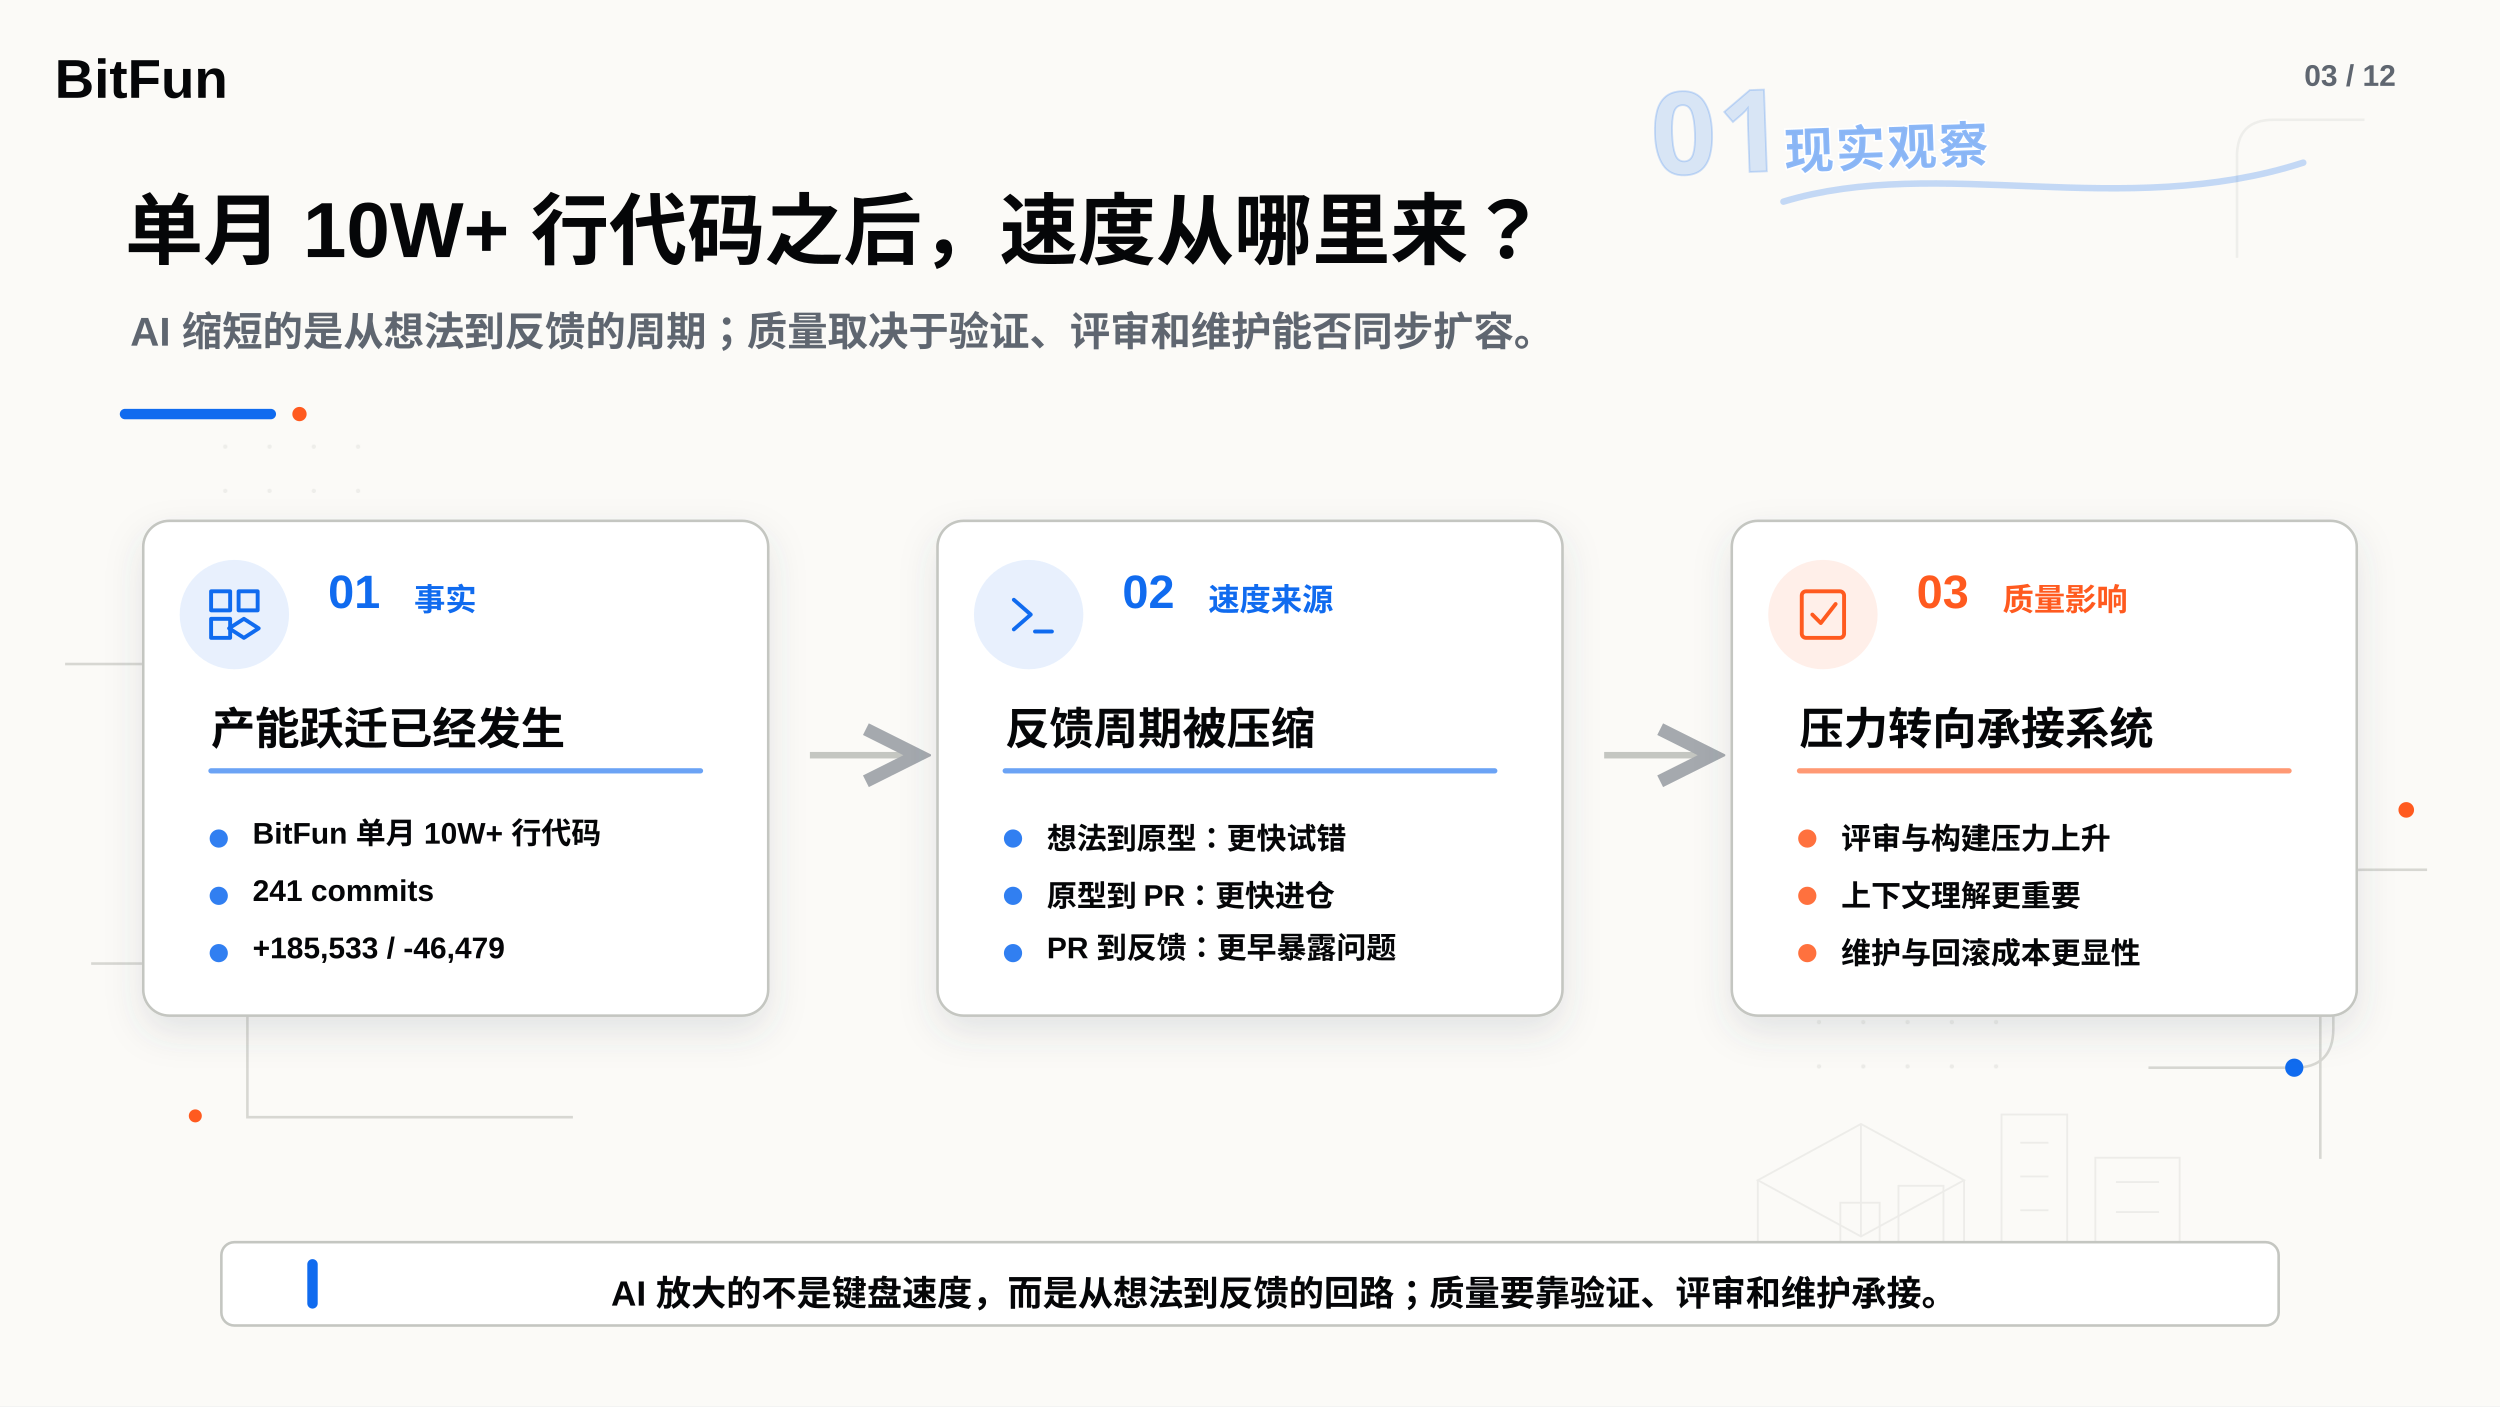
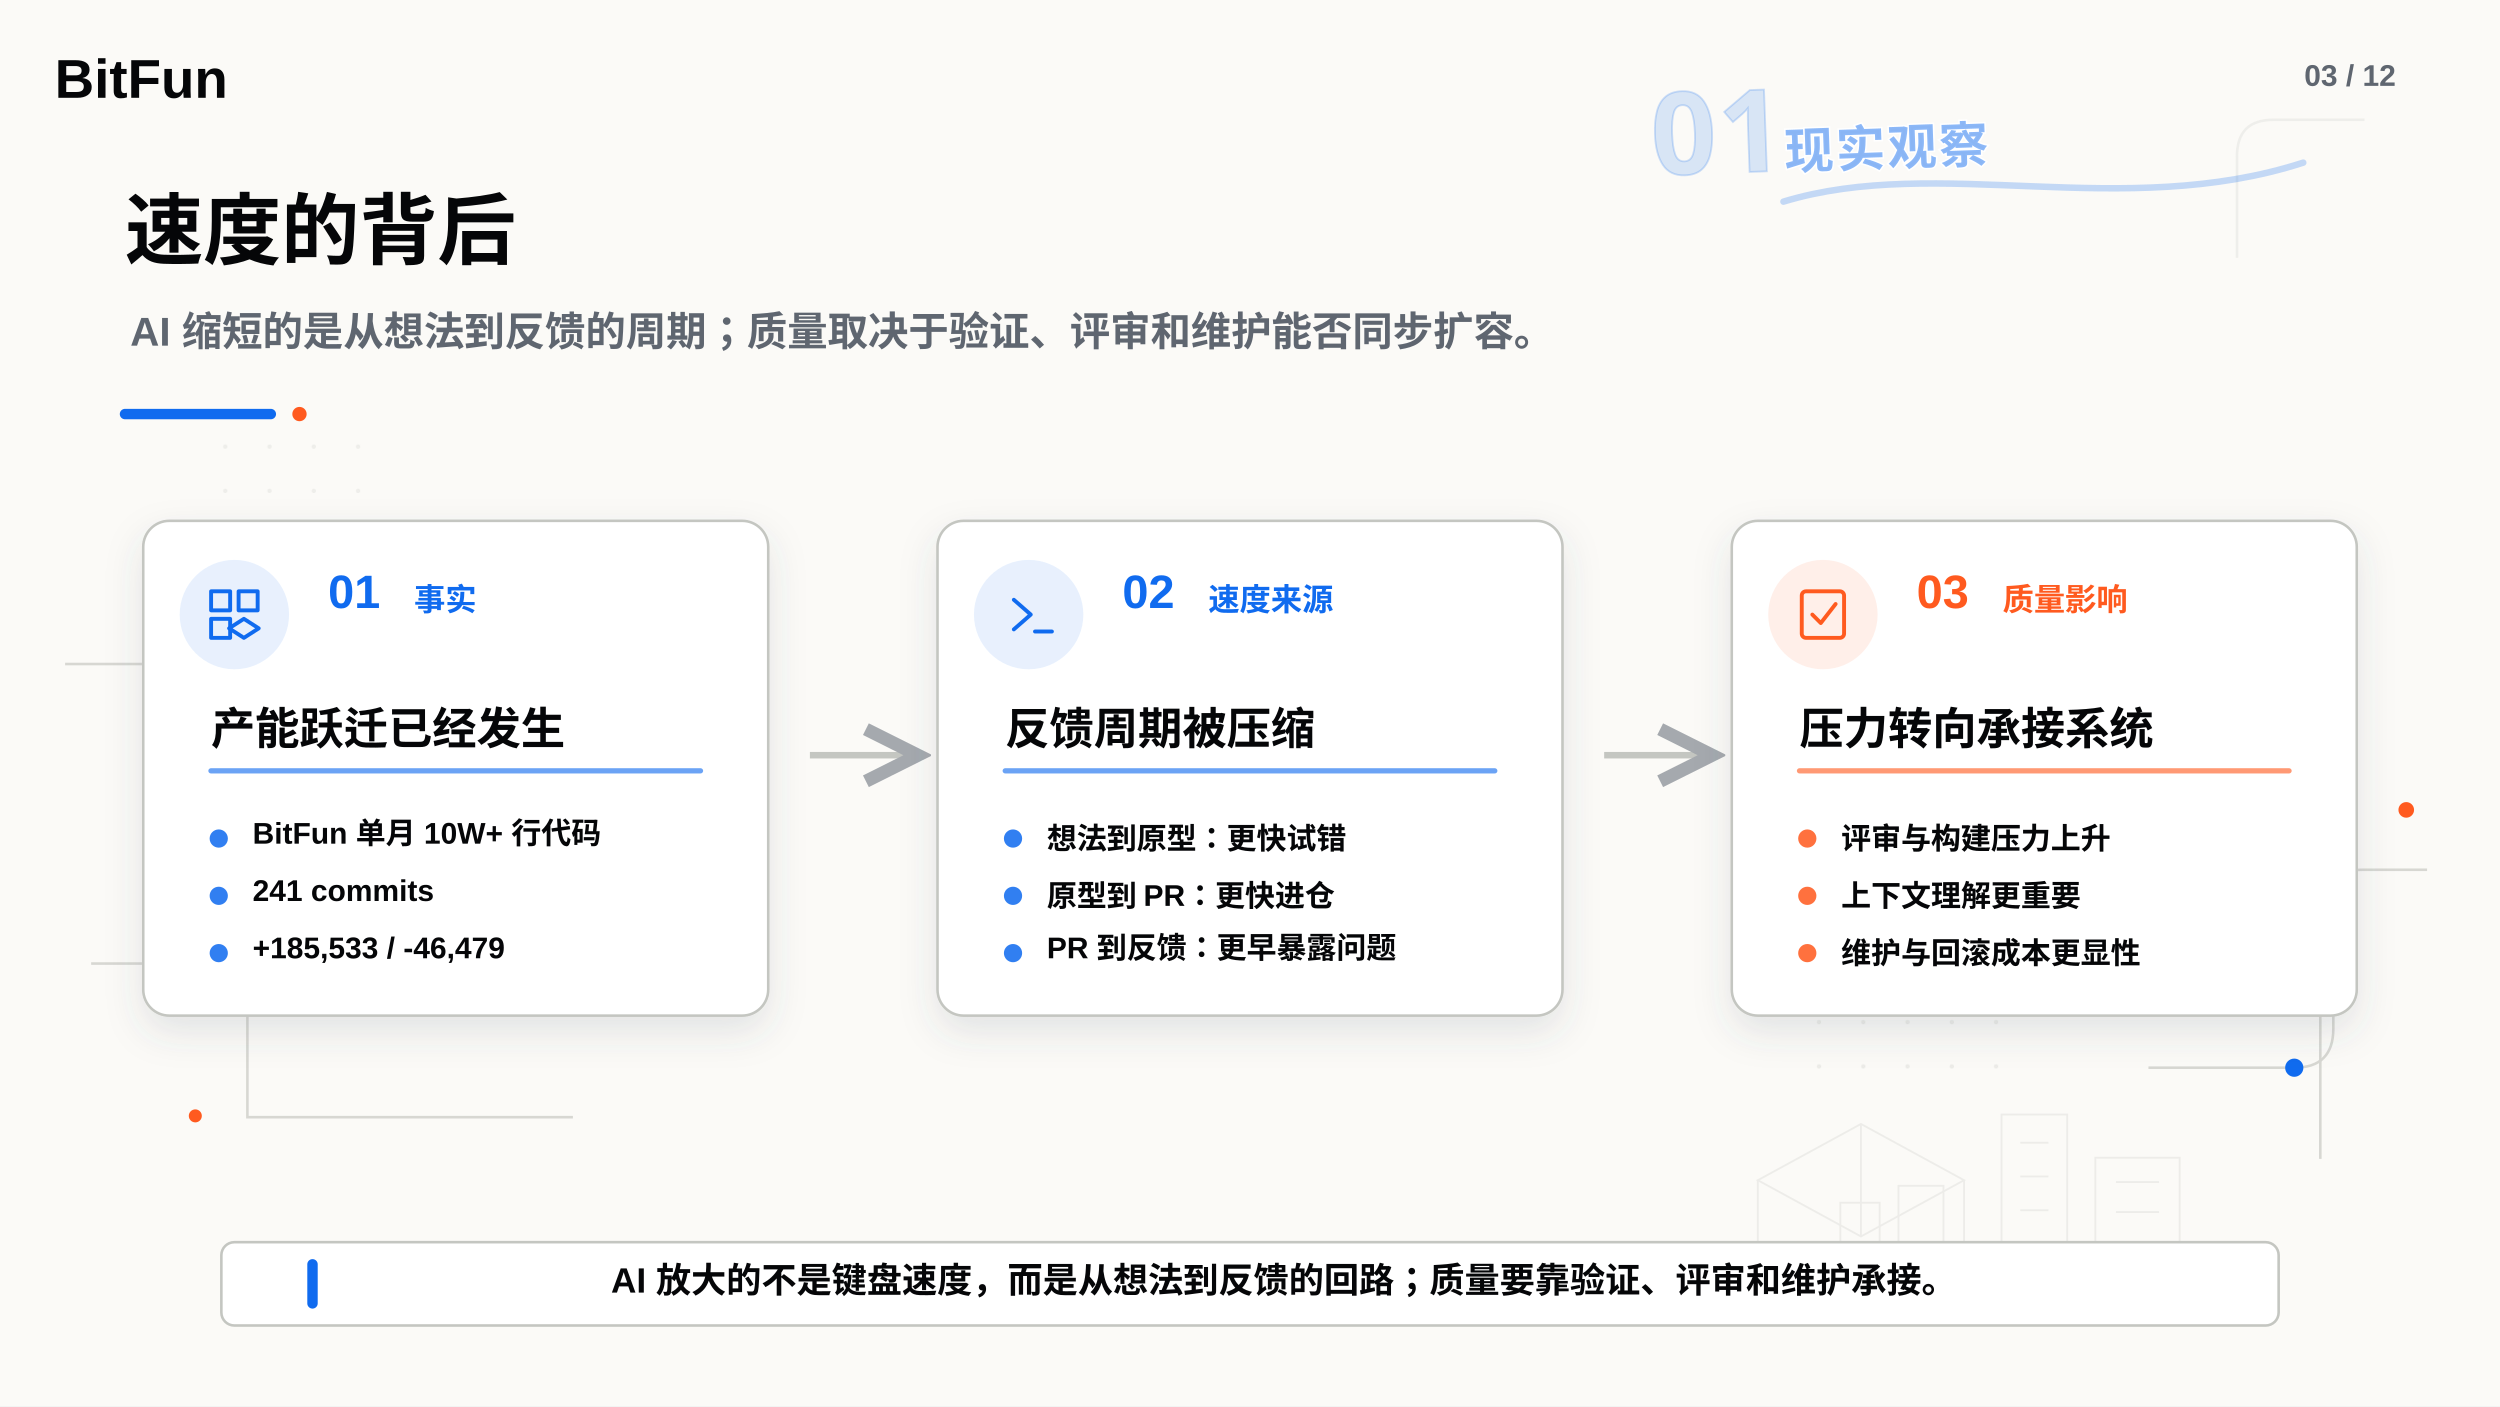
<svg xmlns="http://www.w3.org/2000/svg" width="1920" height="1080" viewBox="0 0 1920 1080">
  <defs>
    <pattern id="lightDots" width="34" height="34" patternUnits="userSpaceOnUse">
      <circle cx="3" cy="3" r="1.7" fill="#C4C6C1" opacity="0.55" />
    </pattern>
    <filter id="paperShadow" x="-18%" y="-18%" width="136%" height="150%">
      <feDropShadow dx="0" dy="12" stdDeviation="14" flood-color="#4B5563" flood-opacity="0.13" />
    </filter>
    <marker id="arrowBlue" markerWidth="12" markerHeight="12" refX="9" refY="6" orient="auto" markerUnits="strokeWidth">
      <path d="M2 2 L10 6 L2 10" fill="none" stroke="#106BEF" stroke-width="2" />
    </marker>
    <marker id="arrowGray" markerWidth="12" markerHeight="12" refX="9" refY="6" orient="auto" markerUnits="strokeWidth">
      <path d="M2 2 L10 6 L2 10" fill="none" stroke="#A5A9AE" stroke-width="2" />
    </marker>
  </defs>
  <rect width="1920" height="1080" fill="#FBFAF7" />
  <path d="M1816 92 h-70 q-28 0 -28 28 v78" stroke="#D7D7D2" stroke-width="2" fill="none" opacity="0.34" />
  <path d="M1782 890 v-190 q0 -32 32 -32 h50" stroke="#D7D7D2" stroke-width="2" fill="none" />
  <path d="M1650 820 h112 q30 0 30 -30 v-80" stroke="#D7D7D2" stroke-width="2" fill="none" />
  <circle cx="1800" cy="708" r="7" fill="#FFFFFF" stroke="#C4C6C1" stroke-width="2" />
  <circle cx="1762" cy="820" r="7" fill="#106BEF" />
  <circle cx="1848" cy="622" r="6" fill="#FF5A1F" />
  <rect x="1378" y="720" width="180" height="120" fill="url(#lightDots)" opacity="0.48" />
  <rect x="152" y="318" width="128" height="96" fill="url(#lightDots)" opacity="0.42" />
  <path d="M70 740 h120 v118 h250" stroke="#D7D7D2" stroke-width="2" fill="none" />
  <path d="M50 510 h116 q26 0 26 26 v52" stroke="#D7D7D2" stroke-width="2" fill="none" />
  <circle cx="150" cy="857" r="5" fill="#FF5A1F" />
  <g opacity="0.26" transform="translate(1350 820) scale(0.72)">
    <path d="M0 120 L110 60 L220 120 L110 180 Z" fill="none" stroke="#C4C6C1" stroke-width="2" />
    <path d="M110 60 V180 M0 120 V220 M220 120 V220 M0 220 H320" stroke="#C4C6C1" stroke-width="2" fill="none" />
    <path d="M260 50 h70 v170 h-70 Z M280 80 h30 M280 116 h30 M280 152 h30" stroke="#C4C6C1" stroke-width="2" fill="none" />
    <path d="M360 96 h90 v124 h-90 Z M382 122 h46 M382 154 h46 M382 186 h46" stroke="#C4C6C1" stroke-width="2" fill="none" />
    <path d="M88 144 h42 v76 h-42 Z M150 126 h48 v94 h-48 Z" stroke="#C4C6C1" stroke-width="2" fill="none" />
  </g>
  <g transform="rotate(-2 1508 104)">
    <text x="1268" y="58" style="font-family:'Arial Black','Microsoft YaHei','Noto Sans SC',sans-serif;font-size:88px;font-weight:900;letter-spacing:1.4px;fill:#106BEF;fill-opacity:0.15;stroke:#106BEF;stroke-width:1.4;stroke-opacity:0.2;paint-order:stroke">01</text>
    <text x="1370" y="92" style="font-family:'Microsoft YaHei','Noto Sans SC','Segoe UI',sans-serif;font-size:38px;font-weight:900;letter-spacing:1.6px;fill:#106BEF;stroke:#FFFFFF;stroke-width:2.4;paint-order:stroke;fill-opacity:0.48">现实观察</text>
    <path d="M1368 150 C1488 118 1628 174 1768 134" stroke="#106BEF" stroke-width="5" stroke-linecap="round" fill="none" opacity="0.24" />
  </g>
  <style>
      text { font-family: "Microsoft YaHei", "Noto Sans SC", "PingFang SC", "Segoe UI", Arial, sans-serif; dominant-baseline: hanging; }
      .brand5 { font-size: 42px; font-weight: 900; fill: #050608; }
      .num5 { font-family: "Arial", "Microsoft YaHei", sans-serif; font-weight: 900; fill: #050608; }
      .h15 { font-size: 68px; font-weight: 900; fill: #050608; letter-spacing: 0; }
      .h25 { font-size: 58px; font-weight: 900; fill: #050608; letter-spacing: 0; }
      .sub5 { font-size: 31px; font-weight: 560; fill: #5F6670; }
      .body5 { font-size: 30px; font-weight: 700; fill: #050608; }
      .muted5 { font-size: 24px; font-weight: 560; fill: #5F6670; }
      .label5 { font-size: 29px; font-weight: 900; fill: #050608; }
      .small5 { font-size: 23px; font-weight: 760; fill: #5F6670; }
      .micro5 { font-size: 19px; font-weight: 760; fill: #5F6670; }
    </style>
  <text x="42" y="46" class="brand5">BitFun</text>
  <text x="1840" y="50" class="small5" text-anchor="end">03 / 12</text>
-   <text x="96" y="146" class="h15" style="font-size:60px">单月 10W+ 行代码之后，速度从哪里来？</text>
+   <text x="96" y="146" class="h15" style="font-size:60px">速度的背后</text>
  <text x="100" y="244" class="sub5">AI 缩短的是从想法到反馈的周期；质量取决于验证、评审和维护能否同步扩容。</text>
  <path d="M96 318 h112" stroke="#106BEF" stroke-width="8" stroke-linecap="round" />
  <circle cx="230" cy="318" r="5.5" fill="#FF5A1F" />
  <rect x="110" y="400" width="480" height="380" rx="20" fill="#FFFFFF" stroke="#C4C6C1" stroke-width="2" filter="url(#paperShadow)" />
  <circle cx="180" cy="472" r="42" fill="#106BEF" opacity="0.10" />
  <g transform="translate(154 446) scale(0.8125)">
    <rect x="10" y="10" width="18" height="18" stroke="#106BEF" stroke-width="3.692" stroke-linecap="round" stroke-linejoin="round" fill="none" />
    <rect x="36" y="10" width="18" height="18" stroke="#106BEF" stroke-width="3.692" stroke-linecap="round" stroke-linejoin="round" fill="none" />
    <rect x="10" y="36" width="18" height="18" stroke="#106BEF" stroke-width="3.692" stroke-linecap="round" stroke-linejoin="round" fill="none" />
    <path d="M41 36 l14 9 l-14 9 l-14 -9 Z" stroke="#106BEF" stroke-width="3.692" stroke-linecap="round" stroke-linejoin="round" fill="none" />
  </g>
  <text x="252" y="442" class="num5" style="font-size:36px;fill:#106BEF">01</text>
  <text x="318" y="448" class="small5" style="font-size:24px;fill:#106BEF;font-weight:900">事实</text>
  <text x="162" y="542" class="num5" style="font-size:34px;fill:#050608">产能跃迁已经发生</text>
  <path d="M162 592 H538" stroke="#106BEF" stroke-width="4" stroke-linecap="round" opacity="0.62" />
  <circle cx="168" cy="644" r="7" fill="#106BEF" opacity="0.86" />
  <text x="194" y="632" class="small5" style="font-size:23px;fill:#050608;font-weight:850">BitFun 单月 10W+ 行代码</text>
  <circle cx="168" cy="688" r="7" fill="#106BEF" opacity="0.86" />
  <text x="194" y="676" class="small5" style="font-size:23px;fill:#050608;font-weight:850">241 commits</text>
  <circle cx="168" cy="732" r="7" fill="#106BEF" opacity="0.86" />
  <text x="194" y="720" class="small5" style="font-size:23px;fill:#050608;font-weight:850">+185,533 / -46,479</text>
  <path d="M622 580 H700" stroke="#C4C6C1" stroke-width="5" fill="none" marker-end="url(#arrowGray)" />
  <rect x="720" y="400" width="480" height="380" rx="20" fill="#FFFFFF" stroke="#C4C6C1" stroke-width="2" filter="url(#paperShadow)" />
  <circle cx="790" cy="472" r="42" fill="#106BEF" opacity="0.10" />
  <g transform="translate(764 446) scale(0.8125)">
    <path d="M18 18 L34 32 L18 46" stroke="#106BEF" stroke-width="3.692" stroke-linecap="round" stroke-linejoin="round" fill="none" />
    <path d="M38 48 h16" stroke="#106BEF" stroke-width="3.692" stroke-linecap="round" stroke-linejoin="round" fill="none" />
  </g>
  <text x="862" y="442" class="num5" style="font-size:36px;fill:#106BEF">02</text>
  <text x="928" y="448" class="small5" style="font-size:24px;fill:#106BEF;font-weight:900">速度来源</text>
  <text x="772" y="542" class="num5" style="font-size:34px;fill:#050608">反馈周期被压缩</text>
  <path d="M772 592 H1148" stroke="#106BEF" stroke-width="4" stroke-linecap="round" opacity="0.62" />
  <circle cx="778" cy="644" r="7" fill="#106BEF" opacity="0.86" />
  <text x="804" y="632" class="small5" style="font-size:23px;fill:#050608;font-weight:850">想法到原型：更快试错</text>
  <circle cx="778" cy="688" r="7" fill="#106BEF" opacity="0.86" />
  <text x="804" y="676" class="small5" style="font-size:23px;fill:#050608;font-weight:850">原型到 PR：更快进仓</text>
  <circle cx="778" cy="732" r="7" fill="#106BEF" opacity="0.86" />
  <text x="804" y="720" class="small5" style="font-size:23px;fill:#050608;font-weight:850">PR 到反馈：更早暴露问题</text>
  <path d="M1232 580 H1310" stroke="#C4C6C1" stroke-width="5" fill="none" marker-end="url(#arrowGray)" />
  <rect x="1330" y="400" width="480" height="380" rx="20" fill="#FFFFFF" stroke="#C4C6C1" stroke-width="2" filter="url(#paperShadow)" />
  <circle cx="1400" cy="472" r="42" fill="#FF5A1F" opacity="0.10" />
  <g transform="translate(1374 446) scale(0.8125)">
    <rect x="12" y="10" width="40" height="44" rx="4" stroke="#FF5A1F" stroke-width="3.692" stroke-linecap="round" stroke-linejoin="round" fill="none" />
    <path d="M22 32 l8 8 l14 -18" stroke="#FF5A1F" stroke-width="3.692" stroke-linecap="round" stroke-linejoin="round" fill="none" />
  </g>
  <text x="1472" y="442" class="num5" style="font-size:36px;fill:#FF5A1F">03</text>
  <text x="1538" y="448" class="small5" style="font-size:24px;fill:#FF5A1F;font-weight:900">质量影响</text>
  <text x="1382" y="542" class="num5" style="font-size:34px;fill:#050608">压力转向承接系统</text>
  <path d="M1382 592 H1758" stroke="#FF5A1F" stroke-width="4" stroke-linecap="round" opacity="0.62" />
  <circle cx="1388" cy="644" r="7" fill="#FF5A1F" opacity="0.86" />
  <text x="1414" y="632" class="small5" style="font-size:23px;fill:#050608;font-weight:850">评审与构建压力上升</text>
  <circle cx="1388" cy="688" r="7" fill="#FF5A1F" opacity="0.86" />
  <text x="1414" y="676" class="small5" style="font-size:23px;fill:#050608;font-weight:850">上下文理解更重要</text>
  <circle cx="1388" cy="732" r="7" fill="#FF5A1F" opacity="0.86" />
  <text x="1414" y="720" class="small5" style="font-size:23px;fill:#050608;font-weight:850">维护与回滚成本更显性</text>
  <rect x="170" y="954" width="1580" height="64" rx="10" fill="#FFFFFF" stroke="#C4C6C1" stroke-width="2" />
  <path d="M240 971 v30" stroke="#106BEF" stroke-width="8" stroke-linecap="round" />
-   <text x="986" y="984" class="body5" text-anchor="middle" dominant-baseline="middle" alignment-baseline="middle" style="font-size:27px">AI 放大的不是键盘速度，而是从想法到反馈的回路；质量要靠验证、评审和维护承接。</text>
+   <text x="986" y="974" class="body5" text-anchor="middle" dominant-baseline="middle" alignment-baseline="middle" style="font-size:27px">AI 放大的不是键盘速度，而是从想法到反馈的回路；质量要靠验证、评审和维护承接。</text>
</svg>
